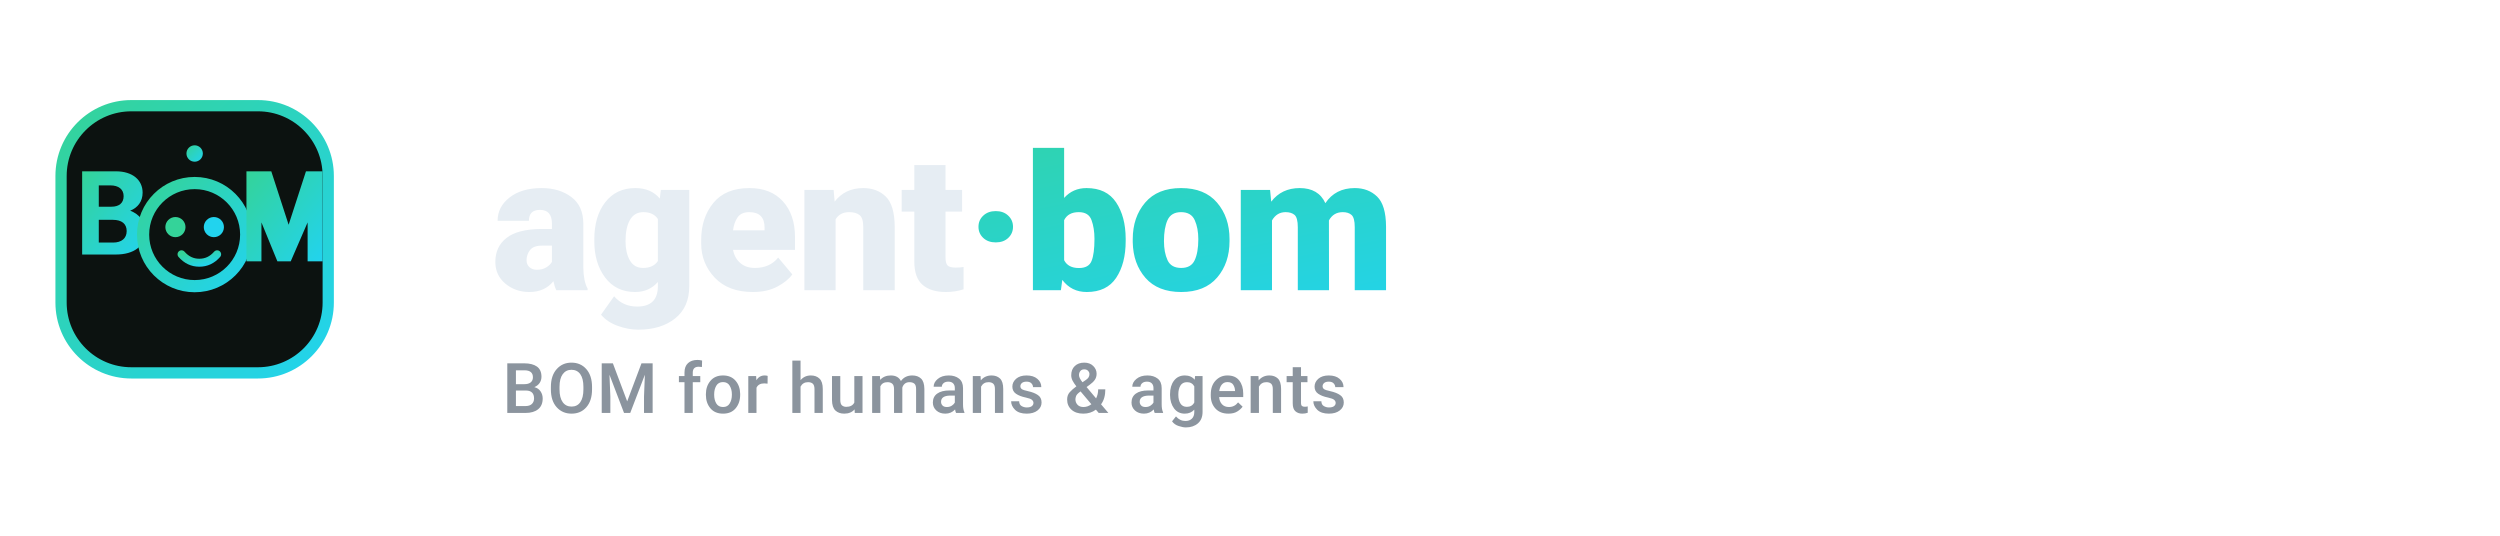
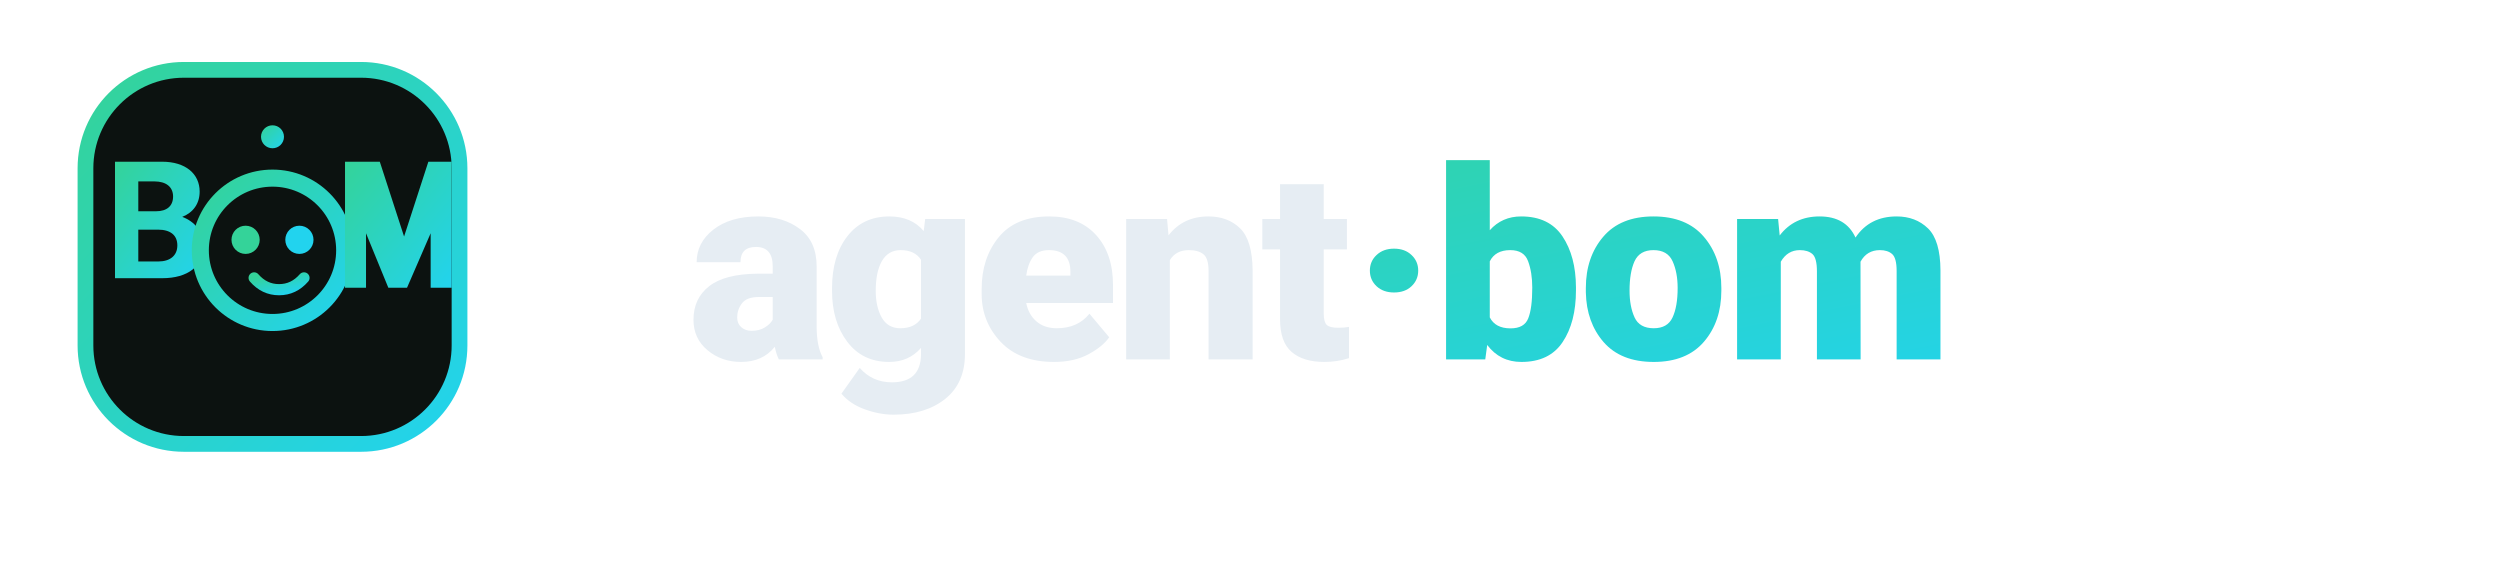
- <svg xmlns="http://www.w3.org/2000/svg" viewBox="0 0 448 96" fill="none" role="img" aria-label="agent-bom — BOM for humans &amp; agents">
+ <svg xmlns="http://www.w3.org/2000/svg" viewBox="0 0 320 72" fill="none" role="img" aria-label="agent-bom">
  <defs>
    <linearGradient id="abg" x1="0" y1="0" x2="1" y2="1">
      <stop offset="0%" stop-color="#34d399" />
      <stop offset="100%" stop-color="#22d3ee" />
    </linearGradient>
  </defs>
-   <g transform="translate(8, 16) scale(0.84)">
+   <g transform="translate(8, 6) scale(0.84)">
    <rect x="3.5" y="3.5" width="57" height="57" rx="15" fill="#0c1210" stroke="url(#abg)" stroke-width="2.4" />
    <path fill="url(#abg)" d="M8 17.5h7.2c3.55 0 5.7 1.85 5.7 4.55 0 1.85-1 3.2-2.65 3.85 1.95.75 3.2 2.25 3.2 4.55 0 2.95-2.35 4.8-6.25 4.8H8V17.5zm3.55 3v4.55h2.7c1.65 0 2.6-.8 2.6-2.25s-1.05-2.3-2.85-2.3h-2.45zm0 7.35v4.85h3.05c1.8 0 2.9-.9 2.9-2.45s-1.05-2.4-2.95-2.4H11.55z" />
    <circle cx="32" cy="31" r="11" fill="none" stroke="url(#abg)" stroke-width="2.6" />
    <circle cx="27.9" cy="29.4" r="2.15" fill="#34d399" />
    <circle cx="36.1" cy="29.4" r="2.15" fill="#22d3ee" />
    <path d="M29.2 35.2c1.05 1.2 2.3 1.8 3.8 1.8s2.75-.6 3.8-1.8" fill="none" stroke="url(#abg)" stroke-width="1.7" stroke-linecap="round" />
    <path d="M32 20V15.4" stroke="url(#abg)" stroke-width="2.3" stroke-linecap="round" />
    <circle cx="32" cy="13.7" r="1.75" fill="url(#abg)" />
    <path fill="url(#abg)" d="M44.8 17.5h3.55l3.7 11.4 3.7-11.4H59.3v19.2h-3.2V28.4L52.5 36.7h-2.85l-3.4-8.3v8.3h-3.2V17.5h1.75z" />
  </g>
-   <text x="88" y="52" font-family="system-ui, -apple-system, 'Segoe UI', Roboto, sans-serif" font-size="34" font-weight="800" letter-spacing="-0.5" fill="#e6edf3">agent<tspan fill="url(#abg)">·bom</tspan>
+   <text x="88" y="46" font-family="system-ui, -apple-system, 'Segoe UI', Roboto, sans-serif" font-size="34" font-weight="800" letter-spacing="-0.5" fill="#e6edf3">agent<tspan fill="url(#abg)">·bom</tspan>
  </text>
-   <text x="90" y="74" font-family="system-ui, -apple-system, 'Segoe UI', Roboto, sans-serif" font-size="12.5" font-weight="500" letter-spacing="0.2" fill="#8b949e">BOM for humans &amp; agents</text>
</svg>
